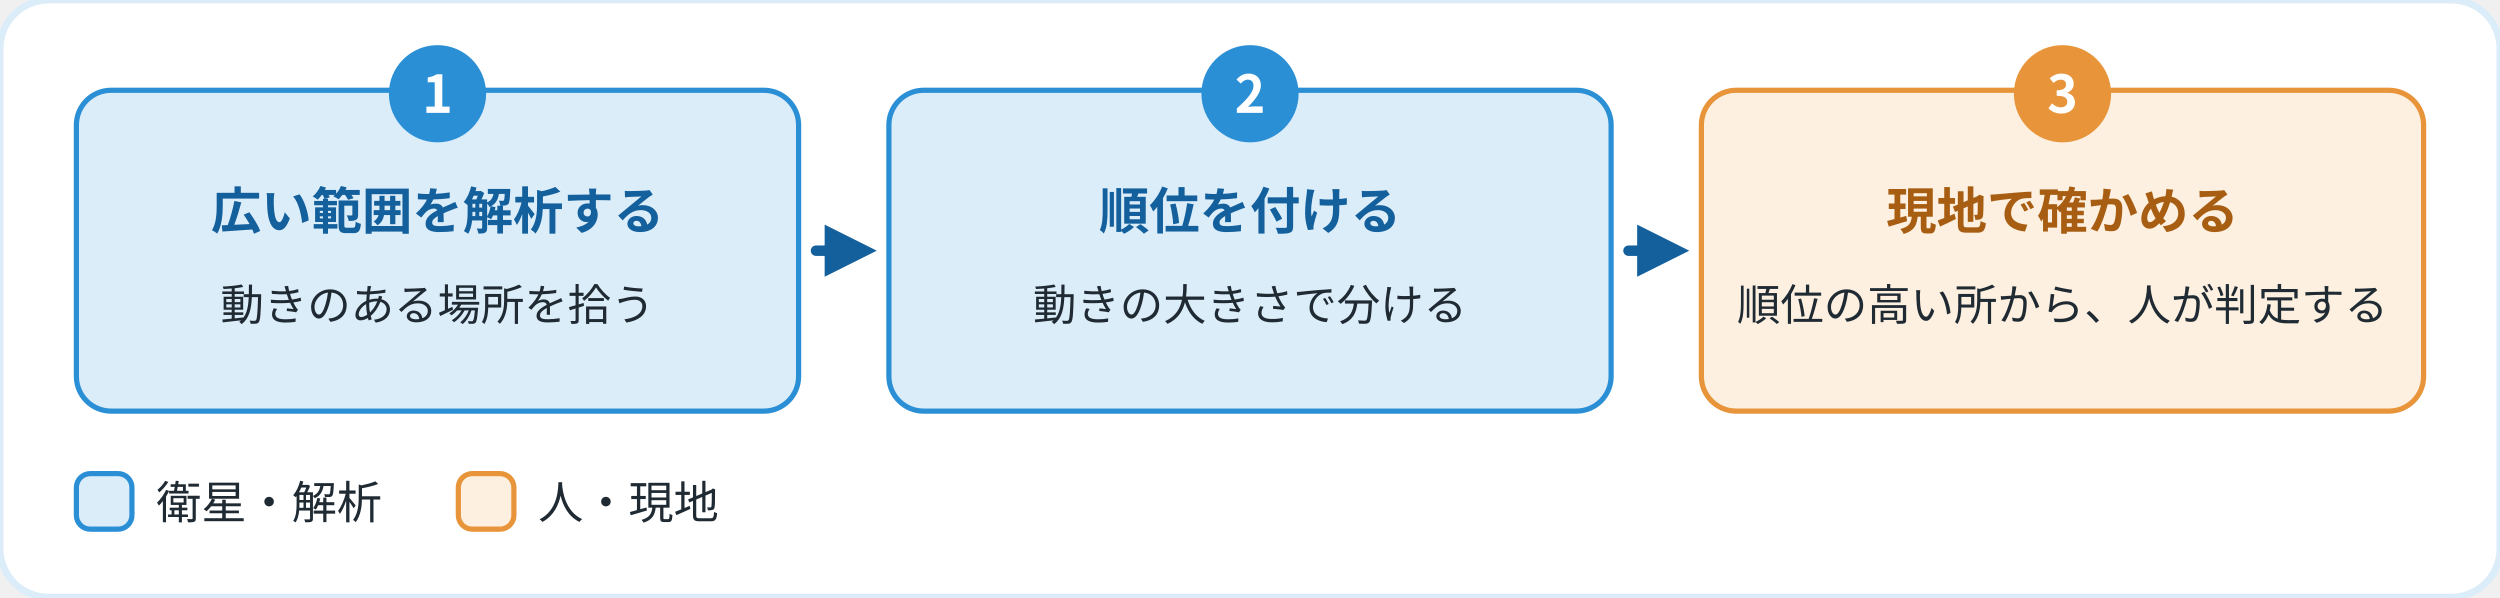
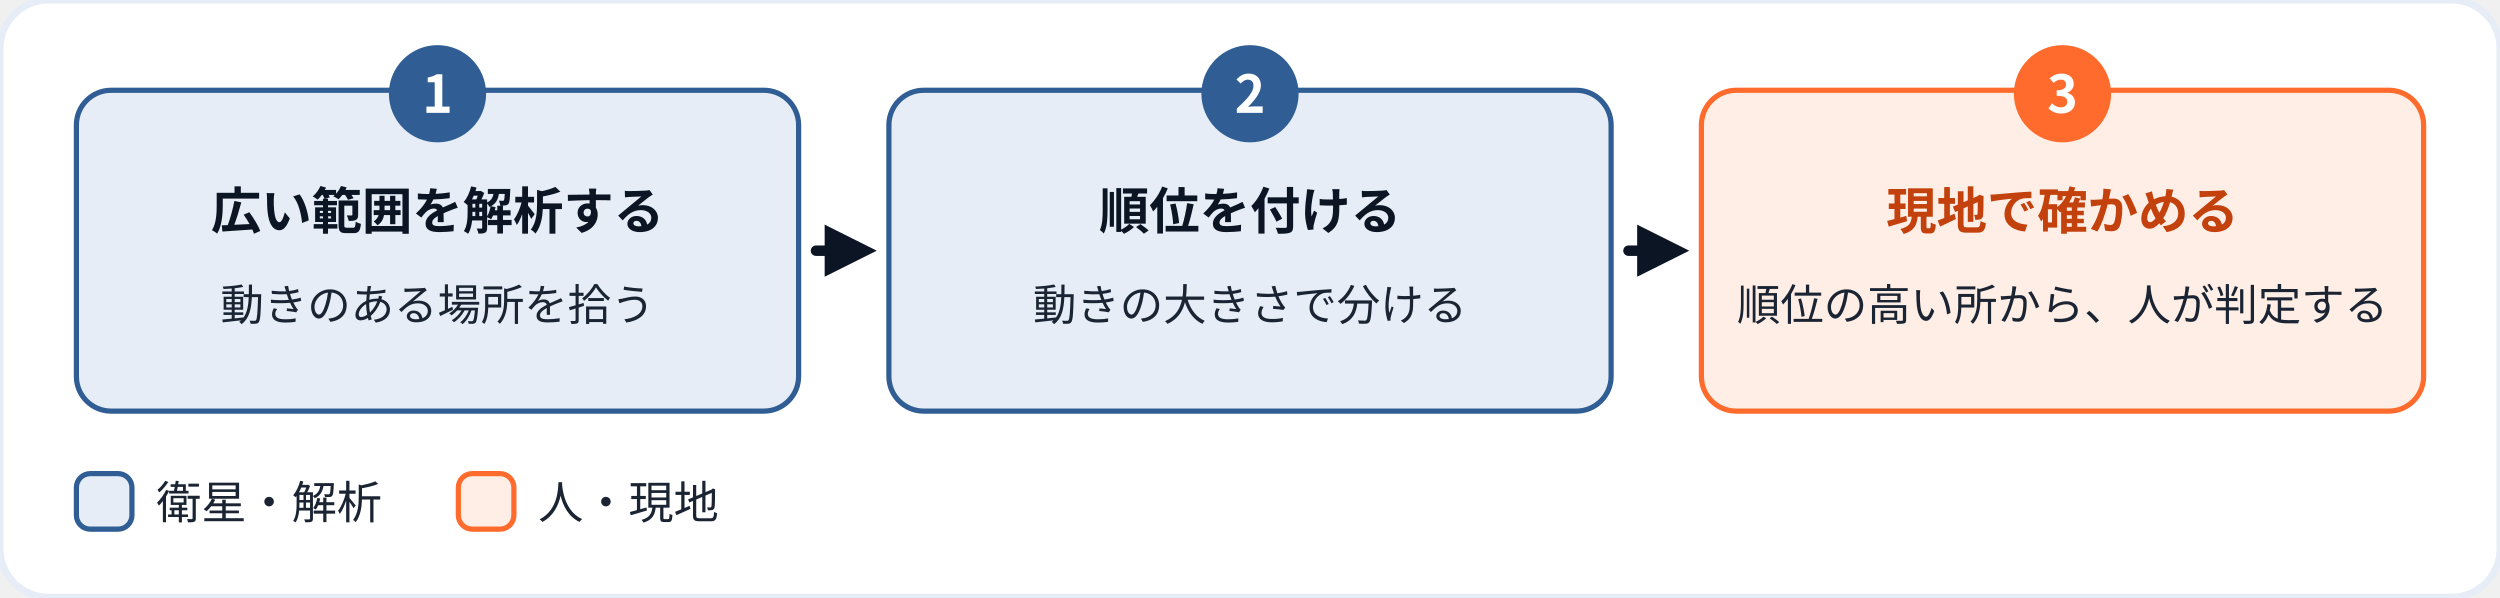
<svg xmlns="http://www.w3.org/2000/svg" viewBox="0 0 720 172" font-family="'Noto Sans CJK JP','Noto Sans JP','Hiragino Sans','Yu Gothic','Meiryo',sans-serif" role="img">
  <defs>
-     <marker id="ah-2b8fd6" viewBox="0 0 10 10" refX="7" refY="5" markerWidth="5" markerHeight="5" orient="auto-start-reverse">
-       <path d="M0,0 L10,5 L0,10 z" fill="#2b8fd6" />
+     <marker id="ah-2f5d94" viewBox="0 0 10 10" refX="7" refY="5" markerWidth="5" markerHeight="5" orient="auto-start-reverse">
+       <path d="M0,0 L10,5 L0,10 z" fill="#2f5d94" />
    </marker>
-     <marker id="ah-e8943a" viewBox="0 0 10 10" refX="7" refY="5" markerWidth="5" markerHeight="5" orient="auto-start-reverse">
-       <path d="M0,0 L10,5 L0,10 z" fill="#e8943a" />
+     <marker id="ah-ff6b2c" viewBox="0 0 10 10" refX="7" refY="5" markerWidth="5" markerHeight="5" orient="auto-start-reverse">
+       <path d="M0,0 L10,5 L0,10 z" fill="#ff6b2c" />
    </marker>
    <marker id="ah-8a949c" viewBox="0 0 10 10" refX="7" refY="5" markerWidth="5" markerHeight="5" orient="auto-start-reverse">
      <path d="M0,0 L10,5 L0,10 z" fill="#8a949c" />
    </marker>
-     <marker id="ah-14609c" viewBox="0 0 10 10" refX="7" refY="5" markerWidth="5" markerHeight="5" orient="auto-start-reverse">
-       <path d="M0,0 L10,5 L0,10 z" fill="#14609c" />
+     <marker id="ah-0b1524" viewBox="0 0 10 10" refX="7" refY="5" markerWidth="5" markerHeight="5" orient="auto-start-reverse">
+       <path d="M0,0 L10,5 L0,10 z" fill="#0b1524" />
    </marker>
-     <marker id="ah-1f2a33" viewBox="0 0 10 10" refX="7" refY="5" markerWidth="5" markerHeight="5" orient="auto-start-reverse">
-       <path d="M0,0 L10,5 L0,10 z" fill="#1f2a33" />
+     <marker id="ah-1a2433" viewBox="0 0 10 10" refX="7" refY="5" markerWidth="5" markerHeight="5" orient="auto-start-reverse">
+       <path d="M0,0 L10,5 L0,10 z" fill="#1a2433" />
    </marker>
  </defs>
-   <rect width="720" height="172" rx="14" fill="#ffffff" stroke="#dcedfa" stroke-width="2" />
-   <rect x="22.0" y="26.0" width="208.0" height="92.4" rx="10" fill="#dcedfa" stroke="#2b8fd6" stroke-width="1.5" />
-   <circle cx="126.0" cy="27.0" r="14" fill="#2b8fd6" />
+   <rect width="720" height="172" rx="14" fill="#ffffff" stroke="#e6edf6" stroke-width="2" />
+   <rect x="22.0" y="26.0" width="208.0" height="92.4" rx="10" fill="#e6edf6" stroke="#2f5d94" stroke-width="1.5" />
+   <circle cx="126.0" cy="27.0" r="14" fill="#2f5d94" />
  <text font-size="15" fill="#fff" font-weight="bold" text-anchor="middle">
    <tspan x="126.0" y="32.5">1</tspan>
  </text>
-   <text font-size="14.5" fill="#14609c" font-weight="bold" text-anchor="middle">
+   <text font-size="14.5" fill="#0b1524" font-weight="bold" text-anchor="middle">
    <tspan x="126.0" y="66.0">広い範囲を解析する</tspan>
  </text>
-   <text font-size="12.5" fill="#1f2a33" font-weight="normal" text-anchor="middle">
+   <text font-size="12.5" fill="#1a2433" font-weight="normal" text-anchor="middle">
    <tspan x="126.0" y="92.3">動きのある場所を拾う</tspan>
  </text>
-   <line x1="235.0" y1="72.2" x2="248.0" y2="72.2" stroke="#14609c" stroke-width="3" stroke-linecap="round" marker-end="url(#ah-14609c)" />
-   <rect x="256.0" y="26.0" width="208.0" height="92.4" rx="10" fill="#dcedfa" stroke="#2b8fd6" stroke-width="1.5" />
-   <circle cx="360.0" cy="27.0" r="14" fill="#2b8fd6" />
+   <line x1="235.0" y1="72.2" x2="248.0" y2="72.2" stroke="#0b1524" stroke-width="3" stroke-linecap="round" marker-end="url(#ah-0b1524)" />
+   <rect x="256.0" y="26.0" width="208.0" height="92.4" rx="10" fill="#e6edf6" stroke="#2f5d94" stroke-width="1.5" />
+   <circle cx="360.0" cy="27.0" r="14" fill="#2f5d94" />
  <text font-size="15" fill="#fff" font-weight="bold" text-anchor="middle">
    <tspan x="360.0" y="32.5">2</tspan>
  </text>
-   <text font-size="14.5" fill="#14609c" font-weight="bold" text-anchor="middle">
+   <text font-size="14.5" fill="#0b1524" font-weight="bold" text-anchor="middle">
    <tspan x="360.0" y="66.0">順位を付ける</tspan>
  </text>
-   <text font-size="12.5" fill="#1f2a33" font-weight="normal" text-anchor="middle">
+   <text font-size="12.5" fill="#1a2433" font-weight="normal" text-anchor="middle">
    <tspan x="360.0" y="92.3">動きの大きさで分ける</tspan>
  </text>
-   <line x1="469.0" y1="72.2" x2="482.0" y2="72.2" stroke="#14609c" stroke-width="3" stroke-linecap="round" marker-end="url(#ah-14609c)" />
-   <rect x="490.0" y="26.0" width="208.0" height="92.4" rx="10" fill="#fdf0e0" stroke="#e8943a" stroke-width="1.5" />
-   <circle cx="594.0" cy="27.0" r="14" fill="#e8943a" />
+   <line x1="469.0" y1="72.2" x2="482.0" y2="72.2" stroke="#0b1524" stroke-width="3" stroke-linecap="round" marker-end="url(#ah-0b1524)" />
+   <rect x="490.0" y="26.0" width="208.0" height="92.4" rx="10" fill="#ffeee5" stroke="#ff6b2c" stroke-width="1.5" />
+   <circle cx="594.0" cy="27.0" r="14" fill="#ff6b2c" />
  <text font-size="15" fill="#fff" font-weight="bold" text-anchor="middle">
    <tspan x="594.0" y="32.5">3</tspan>
  </text>
-   <text font-size="14.5" fill="#a85e12" font-weight="bold" text-anchor="middle">
+   <text font-size="14.5" fill="#c2410c" font-weight="bold" text-anchor="middle">
    <tspan x="594.0" y="66.0">現地で確かめる</tspan>
  </text>
-   <text font-size="12.5" fill="#1f2a33" font-weight="normal" text-anchor="middle">
+   <text font-size="12.5" fill="#1a2433" font-weight="normal" text-anchor="middle">
    <tspan x="594.0" y="92.3">順位の高い所から、人が判定する</tspan>
  </text>
-   <rect x="22.0" y="136.4" width="16.0" height="16.0" rx="4" fill="#dcedfa" stroke="#2b8fd6" stroke-width="1.5" />
-   <text font-size="13" fill="#1f2a33" font-weight="normal" text-anchor="start">
+   <rect x="22.0" y="136.4" width="16.0" height="16.0" rx="4" fill="#e6edf6" stroke="#2f5d94" stroke-width="1.5" />
+   <text font-size="13" fill="#1a2433" font-weight="normal" text-anchor="start">
    <tspan x="45.0" y="149.4">衛星・解析</tspan>
  </text>
-   <rect x="132.0" y="136.4" width="16.0" height="16.0" rx="4" fill="#fdf0e0" stroke="#e8943a" stroke-width="1.5" />
-   <text font-size="13" fill="#1f2a33" font-weight="normal" text-anchor="start">
+   <rect x="132.0" y="136.4" width="16.0" height="16.0" rx="4" fill="#ffeee5" stroke="#ff6b2c" stroke-width="1.5" />
+   <text font-size="13" fill="#1a2433" font-weight="normal" text-anchor="start">
    <tspan x="155.0" y="149.4">人・現地</tspan>
  </text>
</svg>
